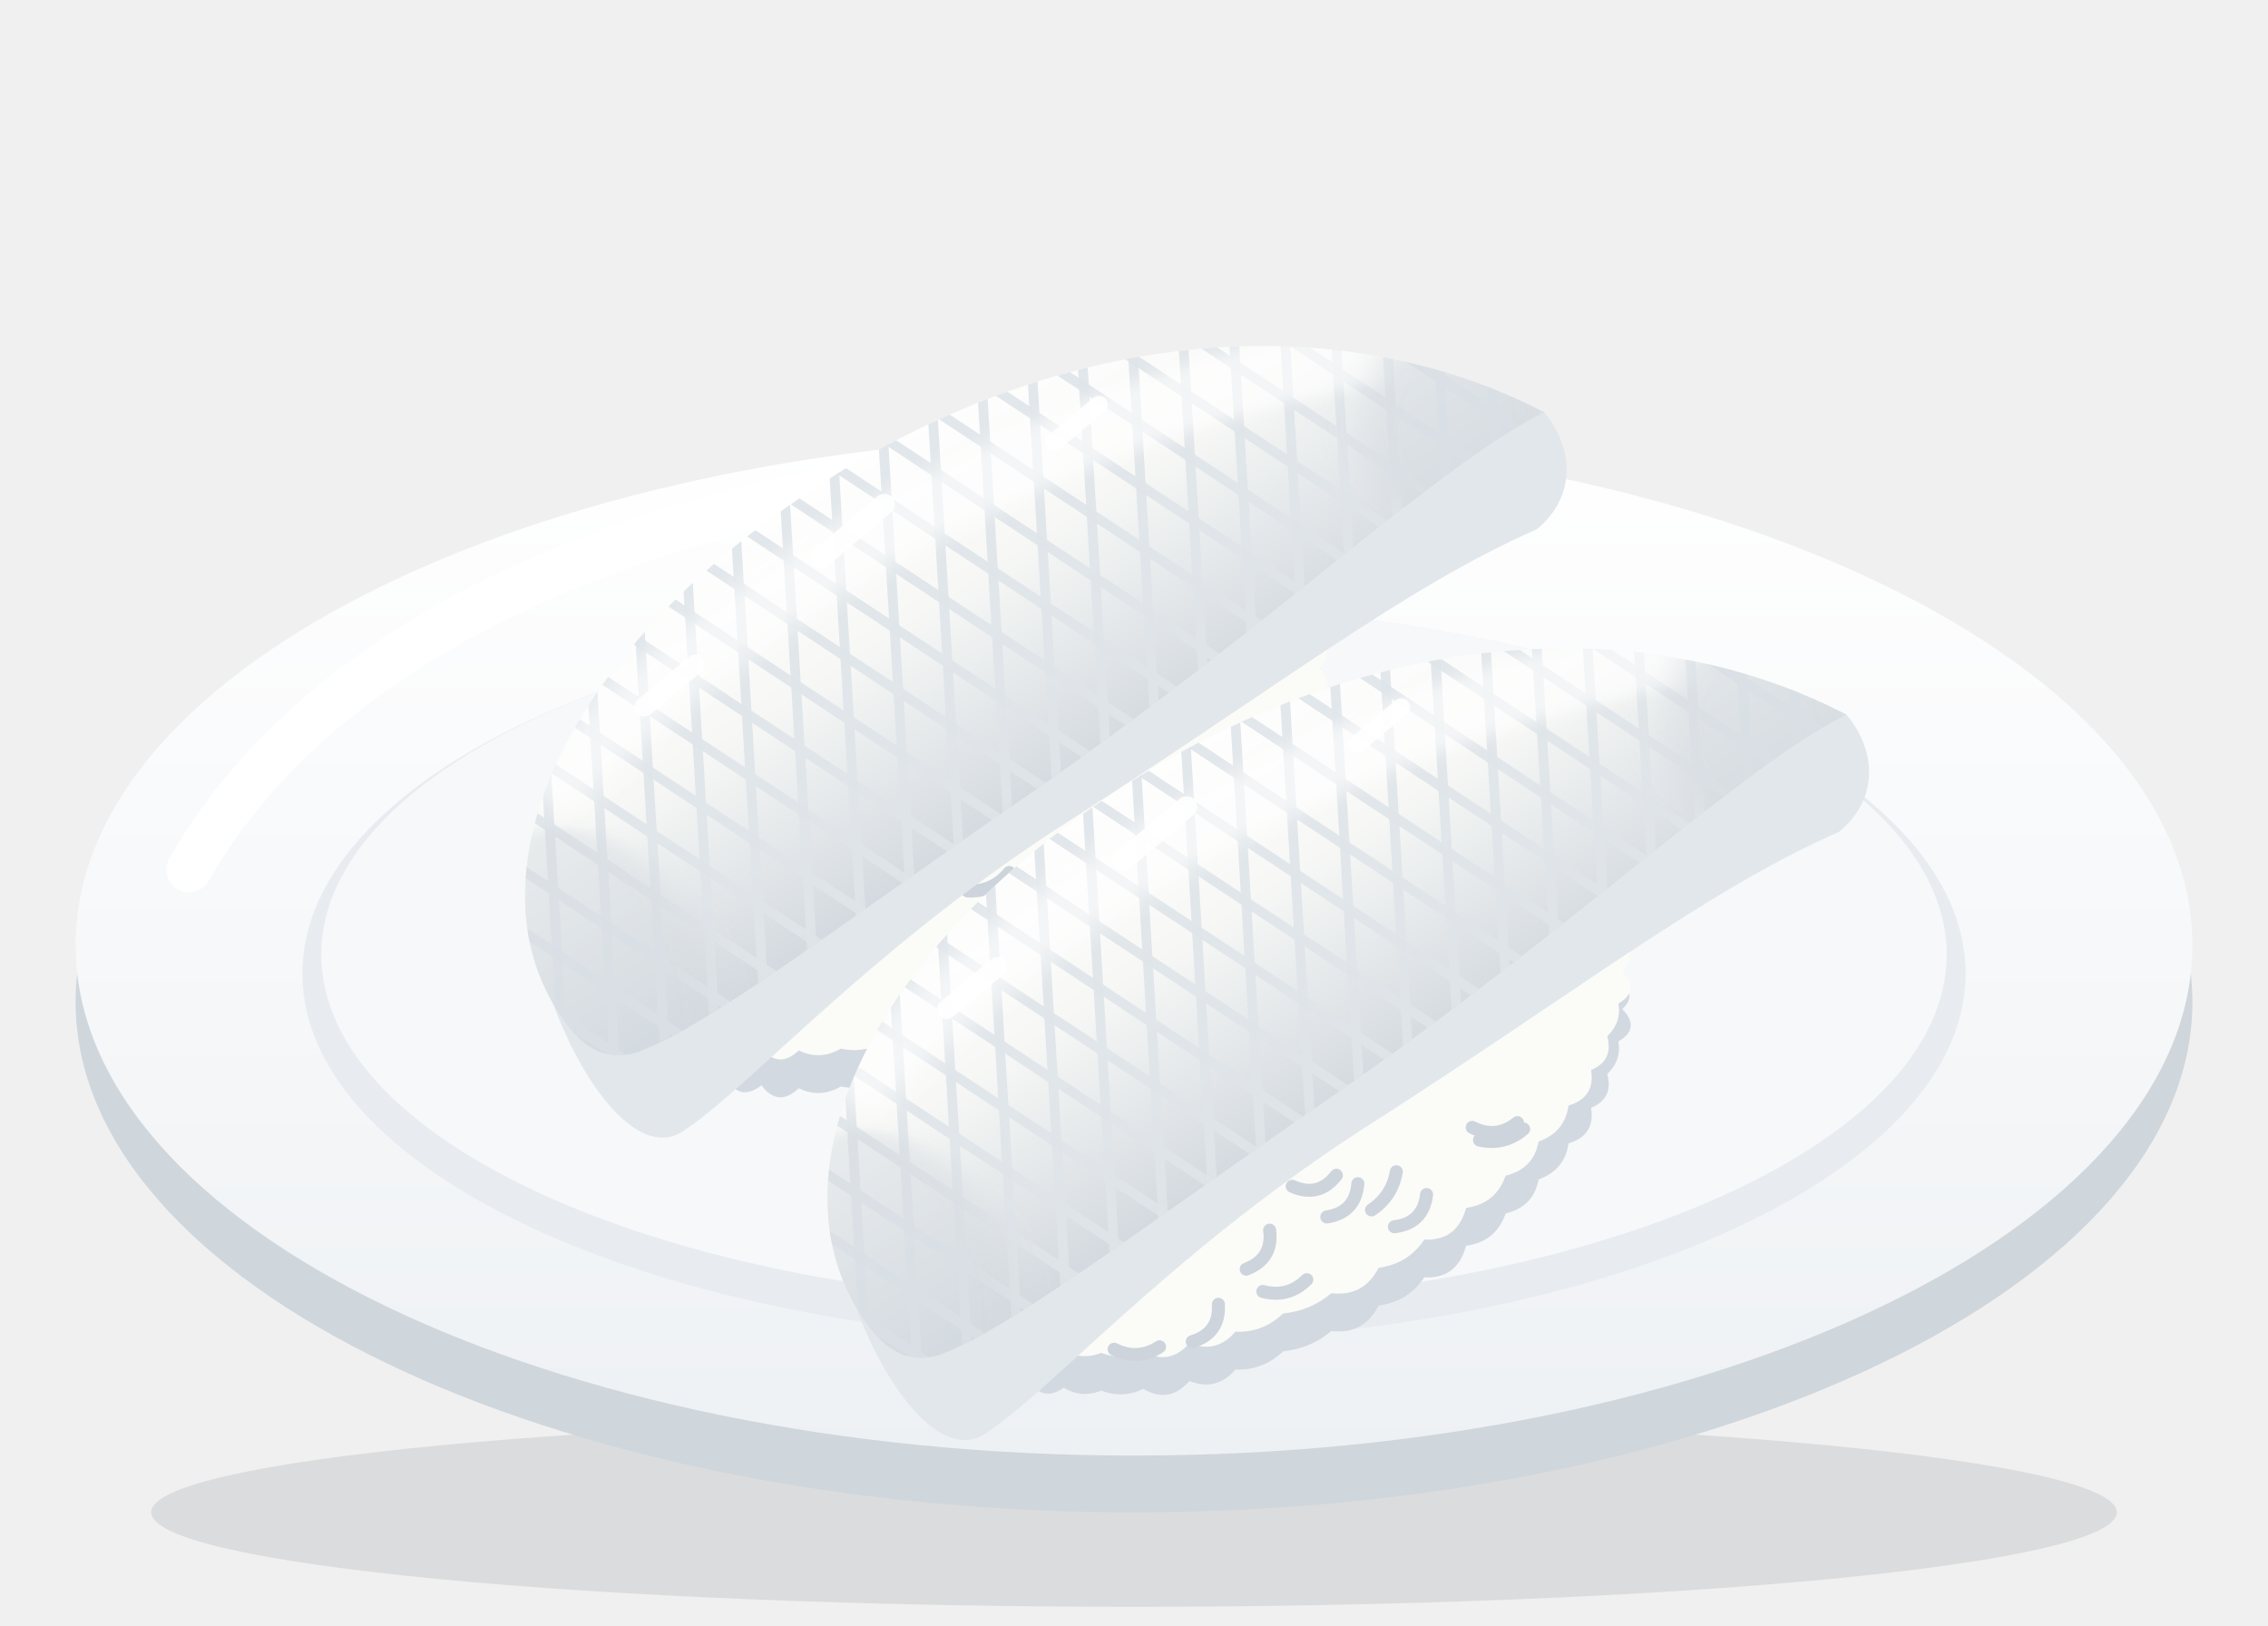
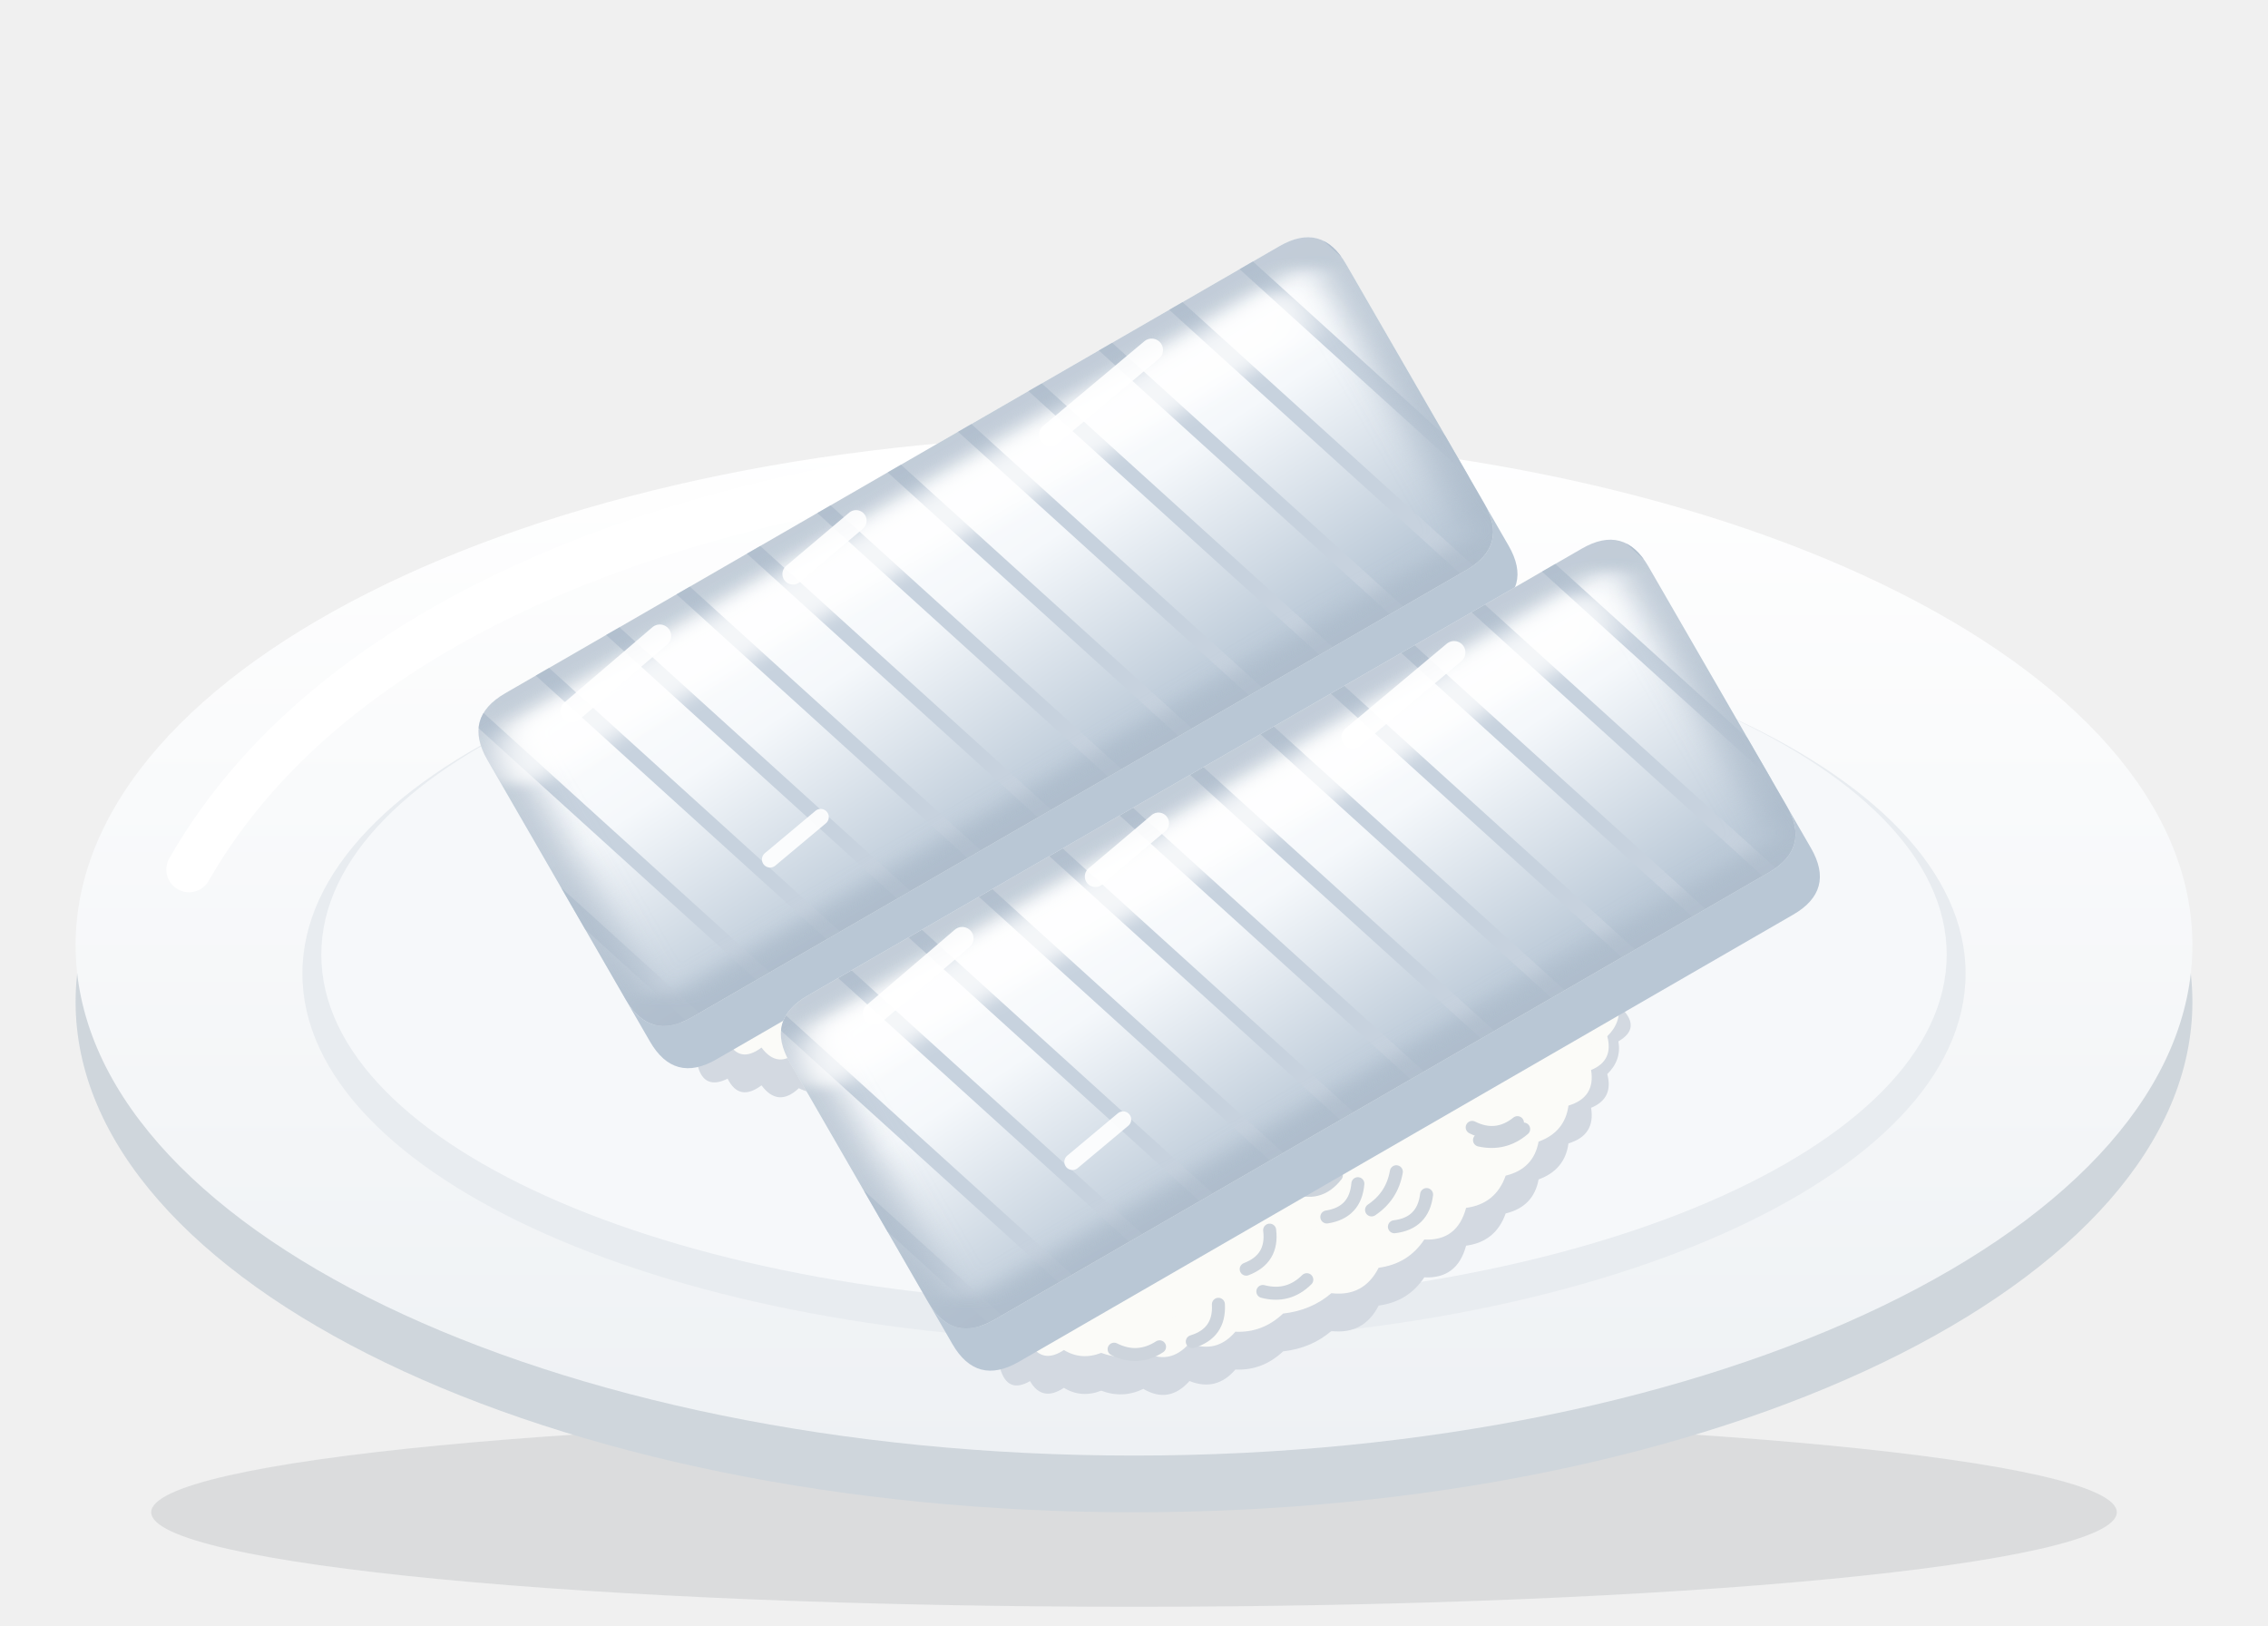
<svg xmlns="http://www.w3.org/2000/svg" viewBox="0 10 120 86">
  <defs>
    <filter id="soft" x="-20%" y="-50%" width="140%" height="200%">
      <feGaussianBlur stdDeviation="0.8" />
    </filter>
    <linearGradient id="plate" x1="0" y1="0" x2="0" y2="1">
      <stop offset="0" stop-color="#ffffff" />
      <stop offset="1" stop-color="#eef1f4" />
    </linearGradient>
    <linearGradient id="t" x1="0" y1="0" x2="0.15" y2="1">
      <stop offset="0" stop-color="#ffffff" />
-       <stop offset="0.45" stop-color="#f7f8f6" />
-       <stop offset="1" stop-color="#d3d9df" />
+       <stop offset="0.45" stop-color="#f5f8fb" />
+       <stop offset="1" stop-color="#bccad8" />
    </linearGradient>
  </defs>
  <ellipse cx="60" cy="90" rx="52" ry="5" fill="#1c2b36" opacity="0.10" />
  <ellipse cx="60" cy="63" rx="56" ry="27" fill="#cfd6dc" />
  <ellipse cx="60" cy="60" rx="56" ry="27" fill="url(#plate)" />
  <ellipse cx="60" cy="61.5" rx="44" ry="19.5" fill="#e8ecf0" />
  <ellipse cx="60" cy="60.5" rx="43" ry="18.5" fill="#f6f8fa" />
  <path d="M10 56 C18 42 38 35 60 34" fill="none" stroke="#fff" stroke-width="2.4" stroke-linecap="round" />
  <g transform="translate(52 54.5) rotate(-30) scale(0.86)">
    <path d="M23 0 Q23.9 1 22.8 1.6 Q23.3 2.8 22.1 3.2 Q22.5 4.7 20.9 4.8 Q20.7 6.1 19.3 6.2 Q19 7.8 17.4 7.5 Q16.8 9.2 15.1 8.7 Q14 9.8 12.4 9.7 Q11.3 11.2 9.6 10.5 Q8.2 11.9 6.5 11 Q5 11.8 3.3 11.4 Q1.7 12.1 0 11.5 Q-1.7 12.5 -3.3 11.4 Q-5 12.3 -6.5 11 Q-8.3 12.1 -9.6 10.5 Q-11.4 11.4 -12.4 9.7 Q-14 9.7 -15.1 8.7 Q-16.6 8.7 -17.4 7.5 Q-19.1 7.9 -19.3 6.2 Q-21 6.4 -20.9 4.8 Q-22.5 4.7 -22.1 3.2 Q-23.1 2.7 -22.8 1.6 Q-23.8 0.9 -23 0 Q-23.5 -0.9 -22.8 -1.6 Q-23.1 -2.7 -22.1 -3.2 Q-22.4 -4.6 -20.9 -4.8 Q-20.9 -6.3 -19.3 -6.2 Q-18.9 -7.7 -17.4 -7.5 Q-16.5 -8.6 -15.1 -8.7 Q-14.2 -10.4 -12.4 -9.7 Q-11.3 -11 -9.6 -10.5 Q-8.3 -12.2 -6.5 -11 Q-5 -12.1 -3.3 -11.4 Q-1.7 -12.6 -0 -11.5 Q1.7 -12.4 3.3 -11.4 Q5 -12.5 6.5 -11 Q8.3 -12.1 9.6 -10.5 Q11.3 -11 12.4 -9.7 Q14.1 -9.9 15.1 -8.7 Q16.8 -9.2 17.4 -7.5 Q19.1 -7.9 19.3 -6.2 Q20.8 -6.2 20.9 -4.8 Q22.7 -4.9 22.1 -3.2 Q23 -2.7 22.8 -1.6 Q24.1 -1 23 0 Z" fill="#d3d9e1" />
  </g>
  <g transform="translate(52 52.5) rotate(-30) scale(0.86)">
    <path d="M23 0 Q23.9 1 22.8 1.6 Q23.3 2.8 22.1 3.2 Q22.5 4.7 20.9 4.8 Q20.7 6.1 19.3 6.2 Q19 7.8 17.4 7.5 Q16.8 9.2 15.1 8.7 Q14 9.8 12.4 9.7 Q11.3 11.2 9.6 10.5 Q8.2 11.9 6.5 11 Q5 11.8 3.3 11.4 Q1.7 12.1 0 11.5 Q-1.7 12.5 -3.3 11.4 Q-5 12.3 -6.5 11 Q-8.3 12.1 -9.6 10.5 Q-11.4 11.4 -12.4 9.7 Q-14 9.7 -15.1 8.7 Q-16.6 8.7 -17.4 7.5 Q-19.1 7.9 -19.3 6.2 Q-21 6.4 -20.9 4.8 Q-22.5 4.7 -22.1 3.2 Q-23.1 2.7 -22.8 1.6 Q-23.8 0.9 -23 0 Q-23.5 -0.9 -22.8 -1.6 Q-23.1 -2.7 -22.1 -3.2 Q-22.4 -4.6 -20.9 -4.8 Q-20.9 -6.3 -19.3 -6.2 Q-18.9 -7.7 -17.4 -7.5 Q-16.5 -8.6 -15.1 -8.7 Q-14.2 -10.4 -12.4 -9.7 Q-11.3 -11 -9.6 -10.5 Q-8.3 -12.2 -6.5 -11 Q-5 -12.1 -3.3 -11.4 Q-1.7 -12.6 -0 -11.5 Q1.7 -12.4 3.3 -11.4 Q5 -12.5 6.5 -11 Q8.3 -12.1 9.6 -10.5 Q11.3 -11 12.4 -9.7 Q14.1 -9.9 15.1 -8.7 Q16.8 -9.2 17.4 -7.5 Q19.1 -7.9 19.3 -6.2 Q20.8 -6.2 20.9 -4.8 Q22.7 -4.9 22.1 -3.2 Q23 -2.7 22.8 -1.6 Q24.1 -1 23 0 Z" fill="#fbfbf8" />
  </g>
  <g transform="translate(52 50.5) rotate(-30) scale(0.86)">
    <path d="M23 0 Q23.9 1 22.8 1.6 Q23.3 2.8 22.1 3.2 Q22.5 4.7 20.9 4.8 Q20.7 6.1 19.3 6.2 Q19 7.8 17.4 7.5 Q16.8 9.2 15.1 8.7 Q14 9.8 12.4 9.7 Q11.3 11.2 9.6 10.5 Q8.2 11.9 6.5 11 Q5 11.8 3.3 11.4 Q1.7 12.1 0 11.5 Q-1.7 12.5 -3.3 11.4 Q-5 12.3 -6.5 11 Q-8.3 12.1 -9.6 10.5 Q-11.4 11.4 -12.4 9.7 Q-14 9.7 -15.1 8.7 Q-16.6 8.7 -17.4 7.5 Q-19.1 7.9 -19.3 6.2 Q-21 6.4 -20.9 4.8 Q-22.5 4.7 -22.1 3.2 Q-23.1 2.7 -22.8 1.6 Q-23.8 0.9 -23 0 Q-23.5 -0.9 -22.8 -1.6 Q-23.1 -2.7 -22.1 -3.2 Q-22.4 -4.6 -20.9 -4.8 Q-20.9 -6.3 -19.3 -6.2 Q-18.9 -7.7 -17.4 -7.5 Q-16.5 -8.6 -15.1 -8.7 Q-14.2 -10.4 -12.4 -9.7 Q-11.3 -11 -9.6 -10.5 Q-8.3 -12.2 -6.5 -11 Q-5 -12.1 -3.3 -11.4 Q-1.7 -12.6 -0 -11.5 Q1.7 -12.4 3.3 -11.4 Q5 -12.5 6.5 -11 Q8.3 -12.1 9.6 -10.5 Q11.3 -11 12.4 -9.7 Q14.1 -9.9 15.1 -8.7 Q16.8 -9.2 17.4 -7.5 Q19.1 -7.9 19.3 -6.2 Q20.8 -6.2 20.9 -4.8 Q22.7 -4.9 22.1 -3.2 Q23 -2.7 22.8 -1.6 Q24.1 -1 23 0 Z" fill="#fbfbf8" />
  </g>
  <g transform="translate(52 48.5) rotate(-30) scale(0.86)">
    <path d="M23 0 Q23.9 1 22.8 1.6 Q23.3 2.8 22.1 3.2 Q22.5 4.7 20.9 4.8 Q20.7 6.1 19.3 6.2 Q19 7.8 17.4 7.5 Q16.8 9.2 15.1 8.7 Q14 9.8 12.4 9.7 Q11.3 11.2 9.6 10.5 Q8.2 11.9 6.5 11 Q5 11.8 3.3 11.4 Q1.7 12.1 0 11.5 Q-1.7 12.5 -3.3 11.4 Q-5 12.3 -6.5 11 Q-8.3 12.1 -9.6 10.5 Q-11.4 11.4 -12.4 9.7 Q-14 9.7 -15.1 8.7 Q-16.6 8.7 -17.4 7.5 Q-19.1 7.9 -19.3 6.2 Q-21 6.4 -20.9 4.8 Q-22.5 4.7 -22.1 3.2 Q-23.1 2.7 -22.8 1.6 Q-23.8 0.9 -23 0 Q-23.5 -0.9 -22.8 -1.6 Q-23.1 -2.7 -22.1 -3.2 Q-22.4 -4.6 -20.9 -4.8 Q-20.9 -6.3 -19.3 -6.2 Q-18.9 -7.7 -17.4 -7.5 Q-16.5 -8.6 -15.1 -8.7 Q-14.2 -10.4 -12.4 -9.7 Q-11.3 -11 -9.6 -10.5 Q-8.3 -12.2 -6.5 -11 Q-5 -12.1 -3.3 -11.4 Q-1.7 -12.6 -0 -11.5 Q1.7 -12.4 3.3 -11.4 Q5 -12.5 6.5 -11 Q8.3 -12.1 9.6 -10.5 Q11.3 -11 12.4 -9.7 Q14.1 -9.9 15.1 -8.7 Q16.8 -9.2 17.4 -7.5 Q19.1 -7.9 19.3 -6.2 Q20.8 -6.2 20.9 -4.8 Q22.7 -4.9 22.1 -3.2 Q23 -2.7 22.8 -1.6 Q24.1 -1 23 0 Z" fill="#fbfbf8" />
  </g>
  <g transform="translate(52 52.5) rotate(-30) scale(0.86)">
    <path d="M-1.6 6.9 q1.4 1 2.8 0" transform="rotate(-10 -1.6 6.9)" fill="none" stroke="#cdd4dc" stroke-width="0.8" stroke-linecap="round" />
    <path d="M1.3 8.9 q1.4 1 2.8 0" transform="rotate(28 1.3 8.9)" fill="none" stroke="#cdd4dc" stroke-width="0.8" stroke-linecap="round" />
    <path d="M5.2 7.9 q1.4 0.7 2.8 0" transform="rotate(-20 5.2 7.9)" fill="none" stroke="#cdd4dc" stroke-width="0.8" stroke-linecap="round" />
    <path d="M10.9 8.3 q1.4 1.1 2.8 0" transform="rotate(-10 10.9 8.3)" fill="none" stroke="#cdd4dc" stroke-width="0.8" stroke-linecap="round" />
    <path d="M13.2 4.1 q1.4 0.7 2.8 0" transform="rotate(19 13.2 4.1)" fill="none" stroke="#cdd4dc" stroke-width="0.8" stroke-linecap="round" />
    <path d="M10.2 9.6 q1.4 1.2 2.8 0" transform="rotate(-22 10.2 9.6)" fill="none" stroke="#cdd4dc" stroke-width="0.8" stroke-linecap="round" />
    <path d="M-3.5 4.2 q1.4 0.7 2.8 0" transform="rotate(6 -3.5 4.2)" fill="none" stroke="#cdd4dc" stroke-width="0.8" stroke-linecap="round" />
    <path d="M8 9.1 q1.4 1.2 2.8 0" transform="rotate(3 8 9.1)" fill="none" stroke="#cdd4dc" stroke-width="0.8" stroke-linecap="round" />
    <path d="M11.5 6.9 q1.4 1.2 2.8 0" transform="rotate(-8 11.5 6.9)" fill="none" stroke="#cdd4dc" stroke-width="0.8" stroke-linecap="round" />
    <path d="M-2 7.8 q1.4 0.8 2.8 0" transform="rotate(-12 -2 7.8)" fill="none" stroke="#cdd4dc" stroke-width="0.8" stroke-linecap="round" />
  </g>
  <g transform="translate(52 44) rotate(-30) scale(0.86)">
-     <path d="M-34 6 C-34 8.5 -33.5 10.6 -31 11.2 C-26 12 -16 10.6 -2 9.5 C16 8 30 4.5 37 5 C37.5 8 36 10.5 33 11 C24 10 14 11.5 -2 12.2 C-16 13 -26 16.5 -31 16.8 C-34 17 -35 12 -34 6 Z" fill="#e2e7ec" />
+     <path d="M-30 8 Q-30 11 -27 11 H28 Q31 11 31 8 V11 Q31 14 28 14 H-27 Q-30 14 -30 11 Z" fill="#b9c7d5" />
  </g>
  <g transform="translate(52 44) rotate(-30) scale(0.86)">
    <clipPath id="c0">
-       <path d="M-34 6 C-34 -4 -22 -13 -2 -13.5 C16 -13.8 30 -6 37 5 C30 4.5 16 8 -2 9.5 C-16 10.6 -26 12 -31 11.2 C-33.5 10.6 -34 8.5 -34 6 Z" />
+       <path d="M-30 -9 Q-30 -12 -27 -12 H28 Q31 -12 31 -9 V8 Q31 11 28 11 H-27 Q-30 11 -30 8 Z" />
    </clipPath>
-     <path d="M-34 6 C-34 -4 -22 -13 -2 -13.5 C16 -13.8 30 -6 37 5 C30 4.5 16 8 -2 9.5 C-16 10.6 -26 12 -31 11.2 C-33.5 10.6 -34 8.5 -34 6 Z" fill="url(#t)" />
+     <path d="M-30 -9 Q-30 -12 -27 -12 H28 Q31 -12 31 -9 V8 Q31 11 28 11 H-27 Q-30 11 -30 8 Z" fill="url(#t)" />
    <g clip-path="url(#c0)">
-       <path d="M-49 -16 l16 32 M-49 16 l16 -32" stroke="#dfe4e9" stroke-width="0.6" opacity="0.9" />
-       <path d="M-45.5 -16 l16 32 M-45.5 16 l16 -32" stroke="#dfe4e9" stroke-width="0.6" opacity="0.9" />
-       <path d="M-42 -16 l16 32 M-42 16 l16 -32" stroke="#dfe4e9" stroke-width="0.6" opacity="0.9" />
-       <path d="M-38.5 -16 l16 32 M-38.5 16 l16 -32" stroke="#dfe4e9" stroke-width="0.6" opacity="0.9" />
-       <path d="M-35 -16 l16 32 M-35 16 l16 -32" stroke="#dfe4e9" stroke-width="0.6" opacity="0.9" />
-       <path d="M-31.5 -16 l16 32 M-31.5 16 l16 -32" stroke="#dfe4e9" stroke-width="0.6" opacity="0.9" />
-       <path d="M-28 -16 l16 32 M-28 16 l16 -32" stroke="#dfe4e9" stroke-width="0.6" opacity="0.9" />
-       <path d="M-24.5 -16 l16 32 M-24.5 16 l16 -32" stroke="#dfe4e9" stroke-width="0.6" opacity="0.9" />
-       <path d="M-21 -16 l16 32 M-21 16 l16 -32" stroke="#dfe4e9" stroke-width="0.6" opacity="0.9" />
-       <path d="M-17.5 -16 l16 32 M-17.5 16 l16 -32" stroke="#dfe4e9" stroke-width="0.6" opacity="0.9" />
-       <path d="M-14 -16 l16 32 M-14 16 l16 -32" stroke="#dfe4e9" stroke-width="0.6" opacity="0.9" />
-       <path d="M-10.5 -16 l16 32 M-10.5 16 l16 -32" stroke="#dfe4e9" stroke-width="0.6" opacity="0.9" />
-       <path d="M-7 -16 l16 32 M-7 16 l16 -32" stroke="#dfe4e9" stroke-width="0.6" opacity="0.9" />
-       <path d="M-3.5 -16 l16 32 M-3.5 16 l16 -32" stroke="#dfe4e9" stroke-width="0.6" opacity="0.9" />
-       <path d="M0 -16 l16 32 M0 16 l16 -32" stroke="#dfe4e9" stroke-width="0.6" opacity="0.9" />
-       <path d="M3.5 -16 l16 32 M3.5 16 l16 -32" stroke="#dfe4e9" stroke-width="0.6" opacity="0.9" />
-       <path d="M7 -16 l16 32 M7 16 l16 -32" stroke="#dfe4e9" stroke-width="0.6" opacity="0.9" />
-       <path d="M10.5 -16 l16 32 M10.5 16 l16 -32" stroke="#dfe4e9" stroke-width="0.6" opacity="0.9" />
-       <path d="M14 -16 l16 32 M14 16 l16 -32" stroke="#dfe4e9" stroke-width="0.6" opacity="0.9" />
-       <path d="M17.5 -16 l16 32 M17.5 16 l16 -32" stroke="#dfe4e9" stroke-width="0.6" opacity="0.9" />
-       <path d="M21 -16 l16 32 M21 16 l16 -32" stroke="#dfe4e9" stroke-width="0.6" opacity="0.9" />
-       <path d="M24.5 -16 l16 32 M24.5 16 l16 -32" stroke="#dfe4e9" stroke-width="0.6" opacity="0.9" />
-       <path d="M28 -16 l16 32 M28 16 l16 -32" stroke="#dfe4e9" stroke-width="0.6" opacity="0.9" />
-       <path d="M31.5 -16 l16 32 M31.5 16 l16 -32" stroke="#dfe4e9" stroke-width="0.6" opacity="0.9" />
-       <path d="M35 -16 l16 32 M35 16 l16 -32" stroke="#dfe4e9" stroke-width="0.6" opacity="0.9" />
-       <path d="M38.5 -16 l16 32 M38.5 16 l16 -32" stroke="#dfe4e9" stroke-width="0.6" opacity="0.9" />
-       <path d="M42 -16 l16 32 M42 16 l16 -32" stroke="#dfe4e9" stroke-width="0.6" opacity="0.9" />
-       <path d="M45.5 -16 l16 32 M45.5 16 l16 -32" stroke="#dfe4e9" stroke-width="0.6" opacity="0.9" />
-       <path d="M-28 -5 C-14 -10.5 10 -10.5 30 -3.5" fill="none" stroke="#ffffff" stroke-width="4" opacity="0.6" filter="url(#soft)" />
-       <path d="M-20 -7 l4 -0.7" stroke="#fff" stroke-width="1.2" stroke-linecap="round" opacity="0.9" />
-       <path d="M-6 -9.5 l5 -0.9" stroke="#fff" stroke-width="1.3" stroke-linecap="round" opacity="0.9" />
-       <path d="M10 -8.5 l3.5 -0.6" stroke="#fff" stroke-width="1.1" stroke-linecap="round" opacity="0.9" />
-       <ellipse cx="-31" cy="6" rx="7" ry="10" fill="#d3d9df" opacity="0.45" filter="url(#soft)" />
-       <ellipse cx="32" cy="3" rx="6" ry="6" fill="#d3d9df" opacity="0.45" filter="url(#soft)" />
+       <path d="M-40 -14 l9 28" stroke="#c7d2de" stroke-width="0.9" />
+       <path d="M-35 -14 l9 28" stroke="#c7d2de" stroke-width="0.9" />
+       <path d="M-30 -14 l9 28" stroke="#c7d2de" stroke-width="0.9" />
+       <path d="M-25 -14 l9 28" stroke="#c7d2de" stroke-width="0.9" />
+       <path d="M-20 -14 l9 28" stroke="#c7d2de" stroke-width="0.9" />
+       <path d="M-15 -14 l9 28" stroke="#c7d2de" stroke-width="0.9" />
+       <path d="M-10 -14 l9 28" stroke="#c7d2de" stroke-width="0.9" />
+       <path d="M-5 -14 l9 28" stroke="#c7d2de" stroke-width="0.9" />
+       <path d="M0 -14 l9 28" stroke="#c7d2de" stroke-width="0.9" />
+       <path d="M5 -14 l9 28" stroke="#c7d2de" stroke-width="0.9" />
+       <path d="M10 -14 l9 28" stroke="#c7d2de" stroke-width="0.9" />
+       <path d="M15 -14 l9 28" stroke="#c7d2de" stroke-width="0.9" />
+       <path d="M20 -14 l9 28" stroke="#c7d2de" stroke-width="0.9" />
+       <path d="M25 -14 l9 28" stroke="#c7d2de" stroke-width="0.9" />
+       <path d="M30 -14 l9 28" stroke="#c7d2de" stroke-width="0.9" />
+       <path d="M35 -14 l9 28" stroke="#c7d2de" stroke-width="0.9" />
+       <path d="M-30 -9 Q-30 -12 -27 -12 H28 Q31 -12 31 -9 V8 Q31 11 28 11 H-27 Q-30 11 -30 8 Z" fill="none" stroke="#a9b8c8" stroke-width="3.5" opacity="0.7" filter="url(#soft)" />
+       <path d="M-28 -8 H26" stroke="#ffffff" stroke-width="3.5" opacity="0.8" filter="url(#soft)" stroke-linecap="round" />
+       <path d="M-24 -9 l7 -1.3" stroke="#fff" stroke-width="1.4" stroke-linecap="round" opacity="0.9" />
+       <path d="M-8 -9.5 l5 -0.9" stroke="#fff" stroke-width="1.3" stroke-linecap="round" opacity="0.9" />
+       <path d="M10 -9 l8 -1.4" stroke="#fff" stroke-width="1.4" stroke-linecap="round" opacity="0.9" />
+       <path d="M-18 5 l4 -0.7" stroke="#fff" stroke-width="1" stroke-linecap="round" opacity="0.9" />
    </g>
  </g>
  <g transform="translate(68 70.5) rotate(-30) scale(0.86)">
    <path d="M23 0 Q23.7 0.9 22.8 1.6 Q23.4 2.9 22.1 3.2 Q22.5 4.8 20.9 4.8 Q20.5 5.9 19.3 6.2 Q18.9 7.7 17.4 7.5 Q16.8 9.1 15.1 8.7 Q14.1 10 12.4 9.7 Q11.3 11 9.6 10.5 Q8.2 11.7 6.5 11 Q5 12.5 3.3 11.4 Q1.7 12.2 0 11.5 Q-1.7 12.6 -3.3 11.4 Q-4.9 11.7 -6.5 11 Q-8.2 11.4 -9.6 10.5 Q-11.3 11.1 -12.4 9.7 Q-14.2 10.3 -15.1 8.7 Q-16.5 8.6 -17.4 7.5 Q-18.7 7.3 -19.3 6.2 Q-20.9 6.3 -20.9 4.8 Q-22.5 4.8 -22.1 3.2 Q-23.5 2.9 -22.8 1.6 Q-23.7 0.9 -23 0 Q-24.2 -1 -22.8 -1.6 Q-23.2 -2.7 -22.1 -3.2 Q-22.5 -4.7 -20.9 -4.8 Q-20.6 -6 -19.3 -6.2 Q-19 -7.7 -17.4 -7.5 Q-16.5 -8.6 -15.1 -8.7 Q-14.1 -10.1 -12.4 -9.7 Q-11.2 -10.6 -9.6 -10.5 Q-8.3 -12.1 -6.5 -11 Q-5 -12.4 -3.3 -11.4 Q-1.7 -12 -0 -11.5 Q1.7 -12.7 3.3 -11.4 Q5 -12.4 6.5 -11 Q8.2 -11.5 9.6 -10.5 Q11.3 -11.1 12.4 -9.7 Q14.1 -10.1 15.1 -8.7 Q16.7 -9 17.4 -7.5 Q19.2 -8.1 19.3 -6.2 Q20.9 -6.2 20.9 -4.8 Q22.6 -4.8 22.1 -3.2 Q23.4 -2.9 22.8 -1.6 Q24.2 -1 23 0 Z" fill="#d3d9e1" />
  </g>
  <g transform="translate(68 68.5) rotate(-30) scale(0.86)">
    <path d="M23 0 Q23.7 0.9 22.8 1.6 Q23.4 2.9 22.1 3.2 Q22.5 4.8 20.9 4.8 Q20.5 5.9 19.3 6.2 Q18.9 7.7 17.4 7.5 Q16.8 9.1 15.1 8.7 Q14.1 10 12.4 9.7 Q11.3 11 9.6 10.5 Q8.2 11.7 6.5 11 Q5 12.5 3.3 11.4 Q1.7 12.2 0 11.5 Q-1.7 12.6 -3.3 11.4 Q-4.9 11.7 -6.5 11 Q-8.2 11.4 -9.6 10.5 Q-11.3 11.1 -12.4 9.7 Q-14.2 10.3 -15.1 8.7 Q-16.5 8.6 -17.4 7.5 Q-18.7 7.3 -19.3 6.2 Q-20.9 6.3 -20.9 4.8 Q-22.5 4.8 -22.1 3.2 Q-23.5 2.9 -22.8 1.6 Q-23.7 0.9 -23 0 Q-24.2 -1 -22.8 -1.6 Q-23.2 -2.7 -22.1 -3.2 Q-22.5 -4.7 -20.9 -4.8 Q-20.6 -6 -19.3 -6.2 Q-19 -7.7 -17.4 -7.5 Q-16.5 -8.6 -15.1 -8.7 Q-14.1 -10.1 -12.4 -9.7 Q-11.2 -10.6 -9.6 -10.5 Q-8.3 -12.1 -6.5 -11 Q-5 -12.4 -3.3 -11.4 Q-1.7 -12 -0 -11.5 Q1.7 -12.7 3.3 -11.4 Q5 -12.4 6.5 -11 Q8.2 -11.5 9.6 -10.5 Q11.3 -11.1 12.4 -9.7 Q14.1 -10.1 15.1 -8.7 Q16.7 -9 17.4 -7.5 Q19.2 -8.1 19.3 -6.2 Q20.9 -6.2 20.9 -4.8 Q22.6 -4.8 22.1 -3.2 Q23.4 -2.9 22.8 -1.6 Q24.2 -1 23 0 Z" fill="#fbfbf8" />
  </g>
  <g transform="translate(68 66.5) rotate(-30) scale(0.86)">
    <path d="M23 0 Q23.7 0.9 22.8 1.6 Q23.4 2.9 22.1 3.2 Q22.5 4.8 20.9 4.8 Q20.5 5.9 19.3 6.2 Q18.9 7.7 17.4 7.5 Q16.8 9.1 15.1 8.7 Q14.1 10 12.4 9.7 Q11.3 11 9.6 10.5 Q8.2 11.7 6.5 11 Q5 12.5 3.3 11.4 Q1.7 12.2 0 11.5 Q-1.7 12.6 -3.3 11.4 Q-4.9 11.7 -6.5 11 Q-8.2 11.4 -9.6 10.5 Q-11.3 11.1 -12.4 9.7 Q-14.2 10.3 -15.1 8.7 Q-16.5 8.6 -17.4 7.5 Q-18.7 7.3 -19.3 6.2 Q-20.9 6.3 -20.9 4.8 Q-22.5 4.8 -22.1 3.2 Q-23.5 2.9 -22.8 1.6 Q-23.7 0.9 -23 0 Q-24.2 -1 -22.8 -1.6 Q-23.2 -2.7 -22.1 -3.2 Q-22.5 -4.7 -20.9 -4.8 Q-20.6 -6 -19.3 -6.2 Q-19 -7.7 -17.4 -7.5 Q-16.5 -8.6 -15.1 -8.7 Q-14.1 -10.1 -12.4 -9.7 Q-11.2 -10.6 -9.6 -10.5 Q-8.3 -12.1 -6.5 -11 Q-5 -12.4 -3.3 -11.4 Q-1.7 -12 -0 -11.5 Q1.7 -12.7 3.3 -11.4 Q5 -12.4 6.5 -11 Q8.2 -11.5 9.6 -10.5 Q11.3 -11.1 12.4 -9.7 Q14.1 -10.1 15.1 -8.7 Q16.7 -9 17.4 -7.5 Q19.2 -8.1 19.3 -6.2 Q20.9 -6.2 20.9 -4.8 Q22.6 -4.8 22.1 -3.2 Q23.4 -2.9 22.8 -1.6 Q24.2 -1 23 0 Z" fill="#fbfbf8" />
  </g>
  <g transform="translate(68 64.5) rotate(-30) scale(0.86)">
    <path d="M23 0 Q23.7 0.9 22.8 1.6 Q23.4 2.9 22.1 3.2 Q22.5 4.8 20.9 4.8 Q20.5 5.9 19.3 6.2 Q18.9 7.7 17.4 7.5 Q16.8 9.1 15.1 8.7 Q14.1 10 12.4 9.7 Q11.3 11 9.6 10.5 Q8.2 11.7 6.5 11 Q5 12.5 3.3 11.4 Q1.7 12.2 0 11.5 Q-1.7 12.6 -3.3 11.4 Q-4.9 11.7 -6.5 11 Q-8.2 11.4 -9.6 10.5 Q-11.3 11.1 -12.4 9.7 Q-14.2 10.3 -15.1 8.7 Q-16.5 8.6 -17.4 7.5 Q-18.7 7.3 -19.3 6.2 Q-20.9 6.3 -20.9 4.8 Q-22.5 4.8 -22.1 3.2 Q-23.5 2.9 -22.8 1.6 Q-23.7 0.9 -23 0 Q-24.2 -1 -22.8 -1.6 Q-23.2 -2.7 -22.1 -3.2 Q-22.5 -4.7 -20.9 -4.8 Q-20.6 -6 -19.3 -6.2 Q-19 -7.7 -17.4 -7.5 Q-16.5 -8.6 -15.1 -8.7 Q-14.1 -10.1 -12.4 -9.7 Q-11.2 -10.6 -9.6 -10.5 Q-8.3 -12.1 -6.5 -11 Q-5 -12.4 -3.3 -11.4 Q-1.7 -12 -0 -11.5 Q1.7 -12.7 3.3 -11.4 Q5 -12.4 6.5 -11 Q8.2 -11.5 9.6 -10.5 Q11.3 -11.1 12.4 -9.7 Q14.1 -10.1 15.1 -8.7 Q16.7 -9 17.4 -7.5 Q19.2 -8.1 19.3 -6.2 Q20.9 -6.2 20.9 -4.8 Q22.6 -4.8 22.1 -3.2 Q23.4 -2.9 22.8 -1.6 Q24.2 -1 23 0 Z" fill="#fbfbf8" />
  </g>
  <g transform="translate(68 68.5) rotate(-30) scale(0.86)">
    <path d="M-7.1 7.5 q1.4 1.1 2.8 0" transform="rotate(-29 -7.1 7.5)" fill="none" stroke="#cdd4dc" stroke-width="0.8" stroke-linecap="round" />
    <path d="M9.3 7.8 q1.4 0.7 2.8 0" transform="rotate(16 9.3 7.8)" fill="none" stroke="#cdd4dc" stroke-width="0.8" stroke-linecap="round" />
    <path d="M-1.2 7.2 q1.4 1.1 2.8 0" transform="rotate(-17 -1.2 7.2)" fill="none" stroke="#cdd4dc" stroke-width="0.8" stroke-linecap="round" />
    <path d="M9.3 6.9 q1.4 0.9 2.8 0" transform="rotate(24 9.3 6.9)" fill="none" stroke="#cdd4dc" stroke-width="0.8" stroke-linecap="round" />
    <path d="M1.4 8.2 q1.4 0.6 2.8 0" transform="rotate(-27 1.4 8.2)" fill="none" stroke="#cdd4dc" stroke-width="0.8" stroke-linecap="round" />
    <path d="M-16.6 7.7 q1.4 0.8 2.8 0" transform="rotate(27 -16.6 7.7)" fill="none" stroke="#cdd4dc" stroke-width="0.8" stroke-linecap="round" />
    <path d="M-6.9 9.2 q1.4 0.8 2.8 0" transform="rotate(15 -6.9 9.2)" fill="none" stroke="#cdd4dc" stroke-width="0.8" stroke-linecap="round" />
    <path d="M-12.2 9.7 q1.4 1.1 2.8 0" transform="rotate(-25 -12.2 9.7)" fill="none" stroke="#cdd4dc" stroke-width="0.8" stroke-linecap="round" />
    <path d="M-2.1 4.5 q1.4 1.1 2.8 0" transform="rotate(16 -2.1 4.5)" fill="none" stroke="#cdd4dc" stroke-width="0.8" stroke-linecap="round" />
    <path d="M2.1 9.8 q1.4 1.1 2.8 0" transform="rotate(-15 2.1 9.8)" fill="none" stroke="#cdd4dc" stroke-width="0.8" stroke-linecap="round" />
  </g>
  <g transform="translate(68 60) rotate(-30) scale(0.86)">
-     <path d="M-34 6 C-34 8.5 -33.5 10.6 -31 11.2 C-26 12 -16 10.6 -2 9.5 C16 8 30 4.5 37 5 C37.5 8 36 10.5 33 11 C24 10 14 11.5 -2 12.2 C-16 13 -26 16.5 -31 16.8 C-34 17 -35 12 -34 6 Z" fill="#e2e7ec" />
+     <path d="M-30 8 Q-30 11 -27 11 H28 Q31 11 31 8 V11 Q31 14 28 14 H-27 Q-30 14 -30 11 Z" fill="#b9c7d5" />
  </g>
  <g transform="translate(68 60) rotate(-30) scale(0.86)">
    <clipPath id="c1">
-       <path d="M-34 6 C-34 -4 -22 -13 -2 -13.5 C16 -13.8 30 -6 37 5 C30 4.5 16 8 -2 9.5 C-16 10.6 -26 12 -31 11.2 C-33.5 10.6 -34 8.5 -34 6 Z" />
+       <path d="M-30 -9 Q-30 -12 -27 -12 H28 Q31 -12 31 -9 V8 Q31 11 28 11 H-27 Q-30 11 -30 8 Z" />
    </clipPath>
-     <path d="M-34 6 C-34 -4 -22 -13 -2 -13.5 C16 -13.8 30 -6 37 5 C30 4.5 16 8 -2 9.5 C-16 10.6 -26 12 -31 11.2 C-33.5 10.6 -34 8.5 -34 6 Z" fill="url(#t)" />
+     <path d="M-30 -9 Q-30 -12 -27 -12 H28 Q31 -12 31 -9 V8 Q31 11 28 11 H-27 Q-30 11 -30 8 Z" fill="url(#t)" />
    <g clip-path="url(#c1)">
-       <path d="M-49 -16 l16 32 M-49 16 l16 -32" stroke="#dfe4e9" stroke-width="0.6" opacity="0.9" />
-       <path d="M-45.5 -16 l16 32 M-45.5 16 l16 -32" stroke="#dfe4e9" stroke-width="0.6" opacity="0.9" />
-       <path d="M-42 -16 l16 32 M-42 16 l16 -32" stroke="#dfe4e9" stroke-width="0.6" opacity="0.9" />
-       <path d="M-38.5 -16 l16 32 M-38.5 16 l16 -32" stroke="#dfe4e9" stroke-width="0.6" opacity="0.9" />
-       <path d="M-35 -16 l16 32 M-35 16 l16 -32" stroke="#dfe4e9" stroke-width="0.6" opacity="0.9" />
-       <path d="M-31.5 -16 l16 32 M-31.5 16 l16 -32" stroke="#dfe4e9" stroke-width="0.6" opacity="0.9" />
-       <path d="M-28 -16 l16 32 M-28 16 l16 -32" stroke="#dfe4e9" stroke-width="0.6" opacity="0.9" />
-       <path d="M-24.5 -16 l16 32 M-24.5 16 l16 -32" stroke="#dfe4e9" stroke-width="0.6" opacity="0.9" />
-       <path d="M-21 -16 l16 32 M-21 16 l16 -32" stroke="#dfe4e9" stroke-width="0.6" opacity="0.9" />
-       <path d="M-17.5 -16 l16 32 M-17.5 16 l16 -32" stroke="#dfe4e9" stroke-width="0.6" opacity="0.9" />
-       <path d="M-14 -16 l16 32 M-14 16 l16 -32" stroke="#dfe4e9" stroke-width="0.6" opacity="0.9" />
-       <path d="M-10.5 -16 l16 32 M-10.5 16 l16 -32" stroke="#dfe4e9" stroke-width="0.6" opacity="0.9" />
-       <path d="M-7 -16 l16 32 M-7 16 l16 -32" stroke="#dfe4e9" stroke-width="0.6" opacity="0.9" />
-       <path d="M-3.5 -16 l16 32 M-3.5 16 l16 -32" stroke="#dfe4e9" stroke-width="0.6" opacity="0.9" />
-       <path d="M0 -16 l16 32 M0 16 l16 -32" stroke="#dfe4e9" stroke-width="0.6" opacity="0.9" />
-       <path d="M3.5 -16 l16 32 M3.5 16 l16 -32" stroke="#dfe4e9" stroke-width="0.6" opacity="0.9" />
-       <path d="M7 -16 l16 32 M7 16 l16 -32" stroke="#dfe4e9" stroke-width="0.6" opacity="0.9" />
-       <path d="M10.5 -16 l16 32 M10.5 16 l16 -32" stroke="#dfe4e9" stroke-width="0.6" opacity="0.9" />
-       <path d="M14 -16 l16 32 M14 16 l16 -32" stroke="#dfe4e9" stroke-width="0.6" opacity="0.9" />
-       <path d="M17.5 -16 l16 32 M17.5 16 l16 -32" stroke="#dfe4e9" stroke-width="0.6" opacity="0.9" />
-       <path d="M21 -16 l16 32 M21 16 l16 -32" stroke="#dfe4e9" stroke-width="0.6" opacity="0.9" />
-       <path d="M24.5 -16 l16 32 M24.5 16 l16 -32" stroke="#dfe4e9" stroke-width="0.6" opacity="0.9" />
-       <path d="M28 -16 l16 32 M28 16 l16 -32" stroke="#dfe4e9" stroke-width="0.6" opacity="0.9" />
-       <path d="M31.5 -16 l16 32 M31.5 16 l16 -32" stroke="#dfe4e9" stroke-width="0.6" opacity="0.9" />
-       <path d="M35 -16 l16 32 M35 16 l16 -32" stroke="#dfe4e9" stroke-width="0.6" opacity="0.9" />
-       <path d="M38.5 -16 l16 32 M38.5 16 l16 -32" stroke="#dfe4e9" stroke-width="0.6" opacity="0.9" />
-       <path d="M42 -16 l16 32 M42 16 l16 -32" stroke="#dfe4e9" stroke-width="0.6" opacity="0.9" />
-       <path d="M45.5 -16 l16 32 M45.5 16 l16 -32" stroke="#dfe4e9" stroke-width="0.6" opacity="0.9" />
-       <path d="M-28 -5 C-14 -10.5 10 -10.5 30 -3.5" fill="none" stroke="#ffffff" stroke-width="4" opacity="0.6" filter="url(#soft)" />
-       <path d="M-20 -7 l4 -0.7" stroke="#fff" stroke-width="1.2" stroke-linecap="round" opacity="0.9" />
-       <path d="M-6 -9.5 l5 -0.9" stroke="#fff" stroke-width="1.3" stroke-linecap="round" opacity="0.9" />
-       <path d="M10 -8.5 l3.5 -0.6" stroke="#fff" stroke-width="1.1" stroke-linecap="round" opacity="0.9" />
-       <ellipse cx="-31" cy="6" rx="7" ry="10" fill="#d3d9df" opacity="0.45" filter="url(#soft)" />
-       <ellipse cx="32" cy="3" rx="6" ry="6" fill="#d3d9df" opacity="0.45" filter="url(#soft)" />
+       <path d="M-40 -14 l9 28" stroke="#c7d2de" stroke-width="0.9" />
+       <path d="M-35 -14 l9 28" stroke="#c7d2de" stroke-width="0.9" />
+       <path d="M-30 -14 l9 28" stroke="#c7d2de" stroke-width="0.9" />
+       <path d="M-25 -14 l9 28" stroke="#c7d2de" stroke-width="0.9" />
+       <path d="M-20 -14 l9 28" stroke="#c7d2de" stroke-width="0.9" />
+       <path d="M-15 -14 l9 28" stroke="#c7d2de" stroke-width="0.9" />
+       <path d="M-10 -14 l9 28" stroke="#c7d2de" stroke-width="0.9" />
+       <path d="M-5 -14 l9 28" stroke="#c7d2de" stroke-width="0.9" />
+       <path d="M0 -14 l9 28" stroke="#c7d2de" stroke-width="0.9" />
+       <path d="M5 -14 l9 28" stroke="#c7d2de" stroke-width="0.9" />
+       <path d="M10 -14 l9 28" stroke="#c7d2de" stroke-width="0.9" />
+       <path d="M15 -14 l9 28" stroke="#c7d2de" stroke-width="0.9" />
+       <path d="M20 -14 l9 28" stroke="#c7d2de" stroke-width="0.9" />
+       <path d="M25 -14 l9 28" stroke="#c7d2de" stroke-width="0.9" />
+       <path d="M30 -14 l9 28" stroke="#c7d2de" stroke-width="0.9" />
+       <path d="M35 -14 l9 28" stroke="#c7d2de" stroke-width="0.9" />
+       <path d="M-30 -9 Q-30 -12 -27 -12 H28 Q31 -12 31 -9 V8 Q31 11 28 11 H-27 Q-30 11 -30 8 Z" fill="none" stroke="#a9b8c8" stroke-width="3.5" opacity="0.7" filter="url(#soft)" />
+       <path d="M-28 -8 H26" stroke="#ffffff" stroke-width="3.5" opacity="0.8" filter="url(#soft)" stroke-linecap="round" />
+       <path d="M-24 -9 l7 -1.3" stroke="#fff" stroke-width="1.4" stroke-linecap="round" opacity="0.9" />
+       <path d="M-8 -9.5 l5 -0.9" stroke="#fff" stroke-width="1.3" stroke-linecap="round" opacity="0.9" />
+       <path d="M10 -9 l8 -1.4" stroke="#fff" stroke-width="1.4" stroke-linecap="round" opacity="0.9" />
+       <path d="M-18 5 l4 -0.7" stroke="#fff" stroke-width="1" stroke-linecap="round" opacity="0.9" />
    </g>
  </g>
</svg>
